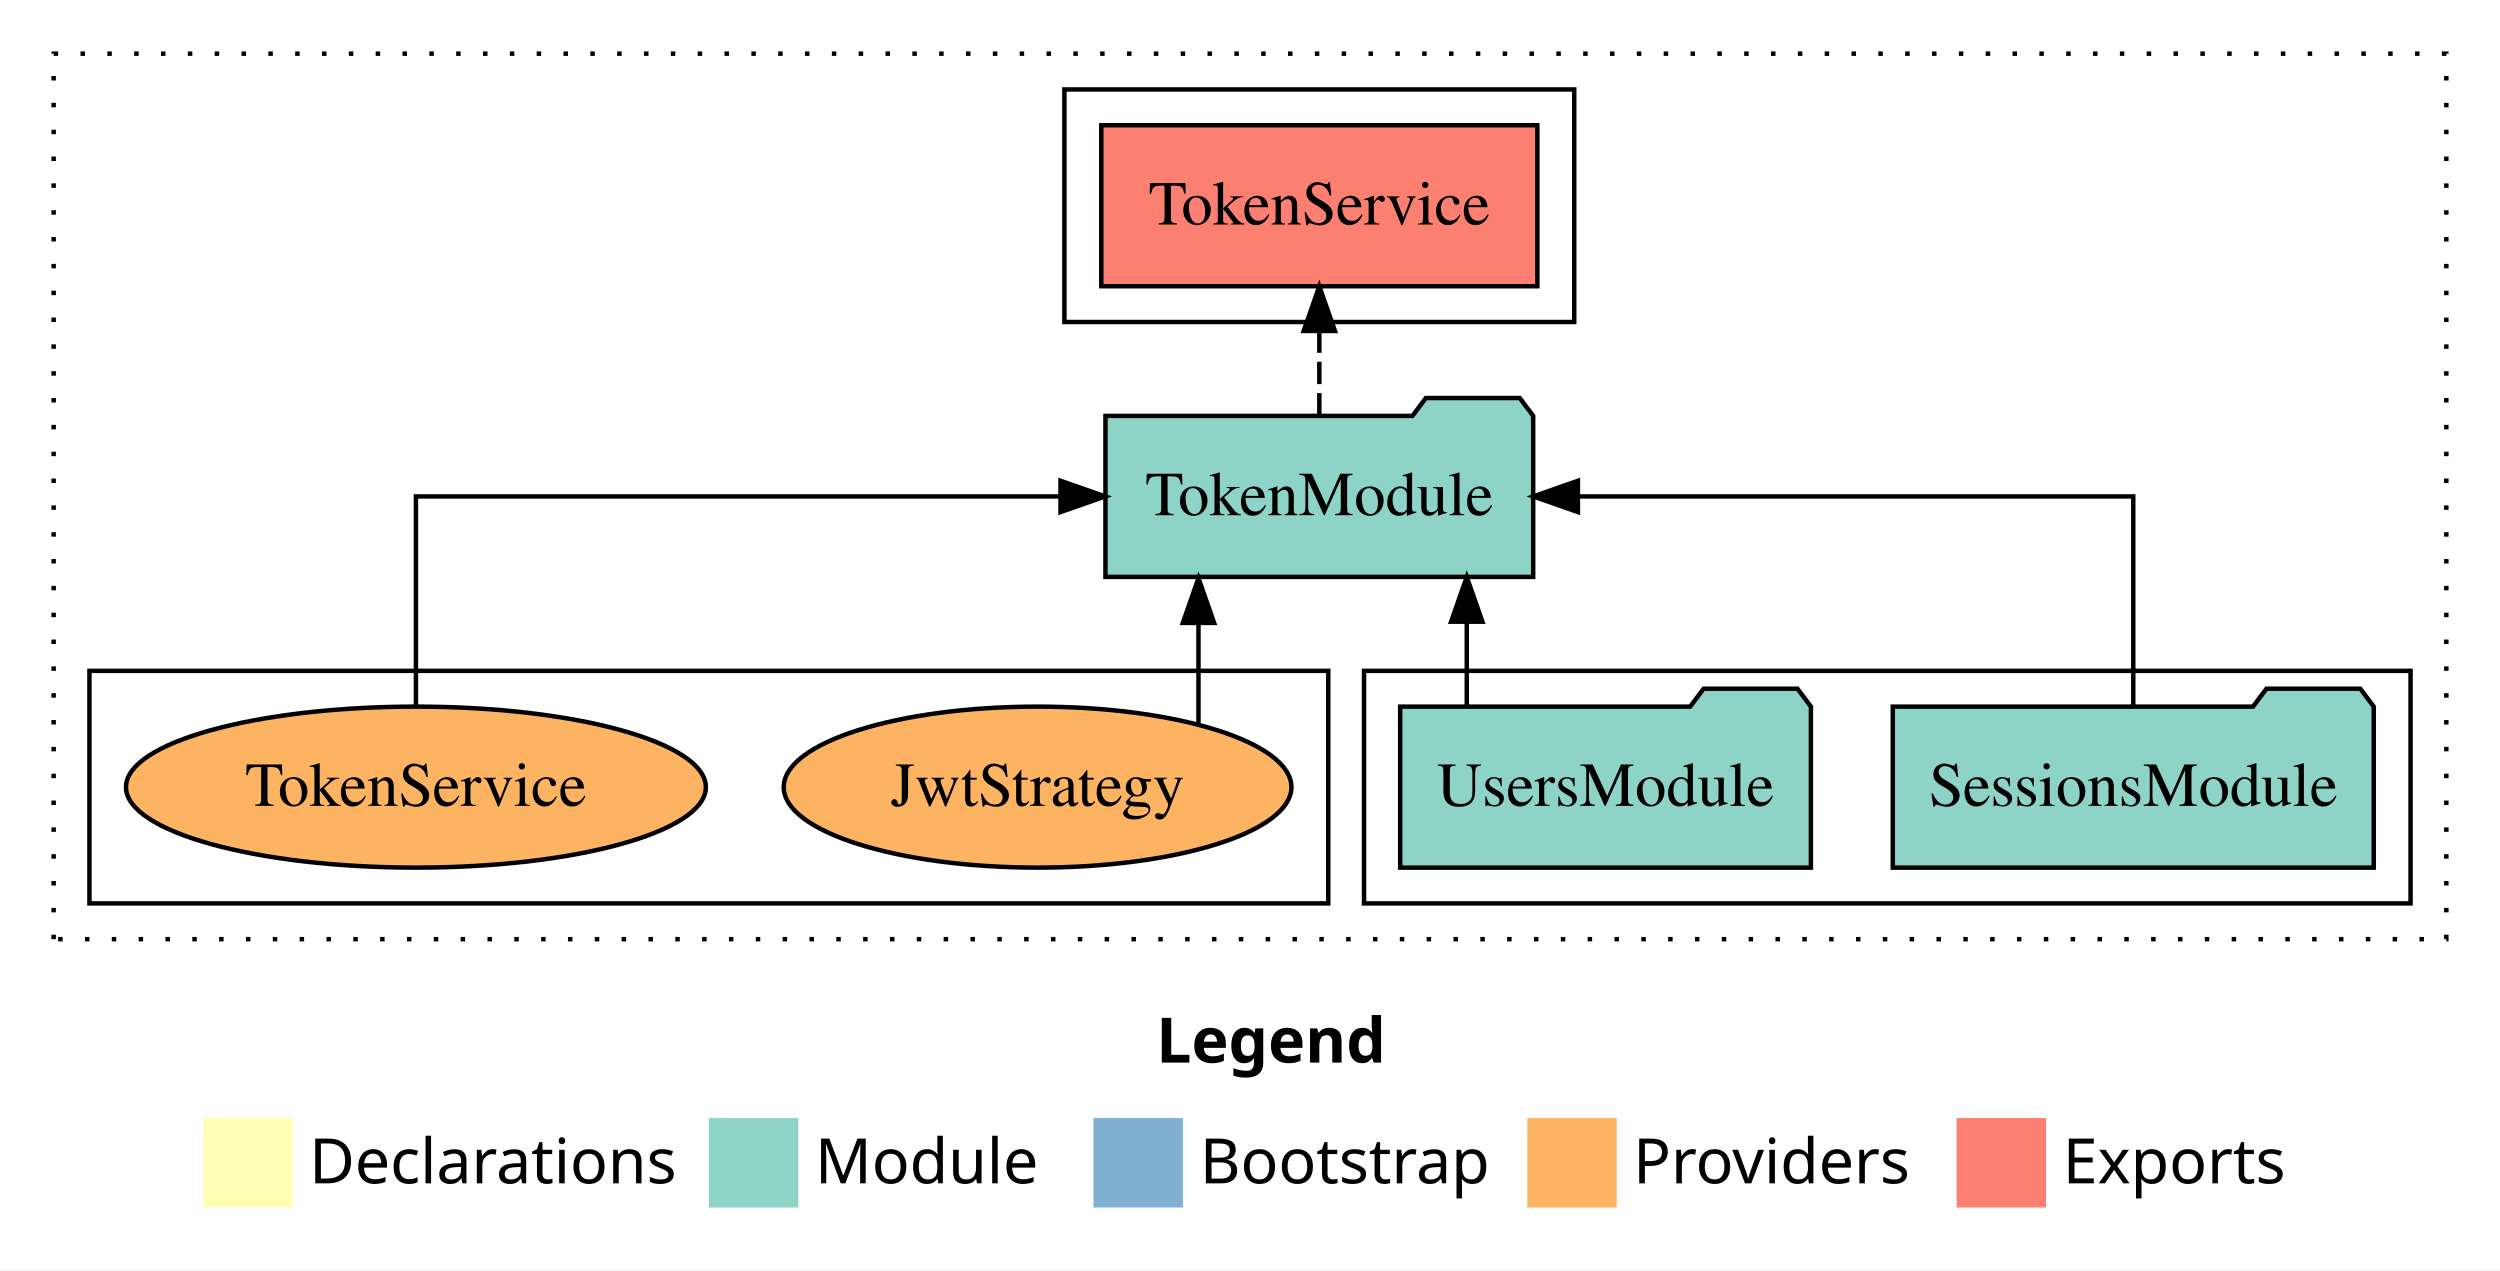
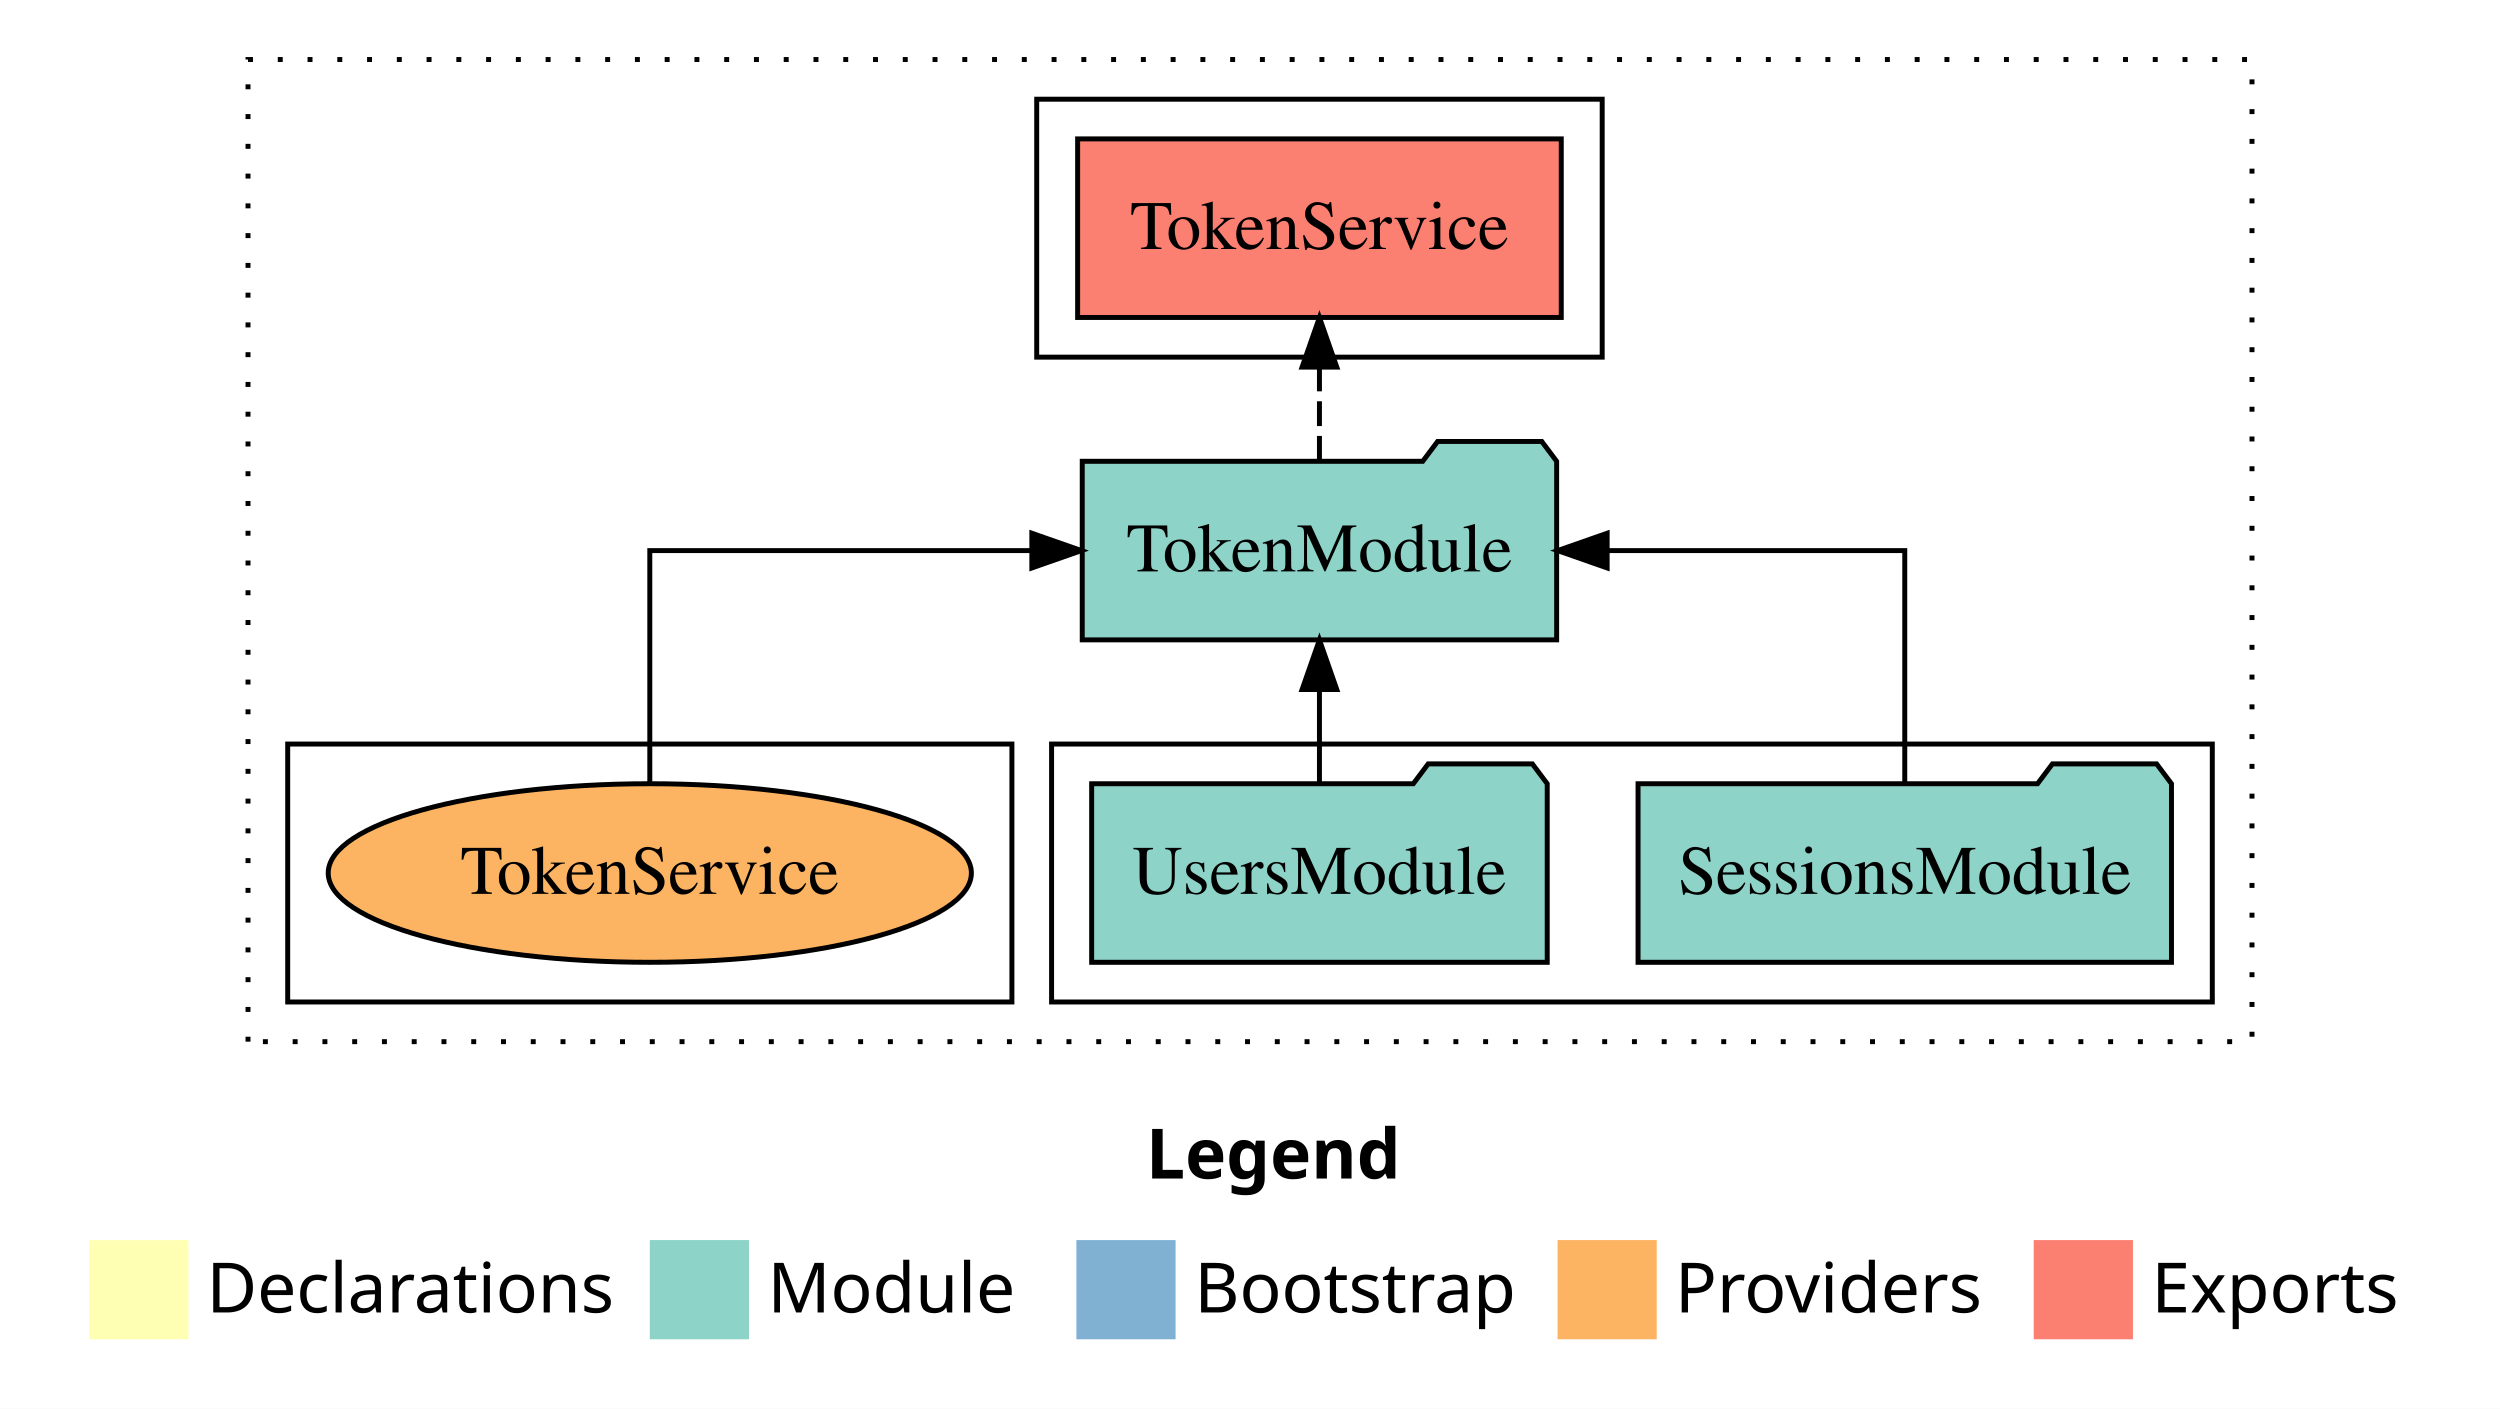
- <svg xmlns="http://www.w3.org/2000/svg" width="559pt" height="284pt" viewBox="0.00 0.00 559.00 284.00">
+ <svg xmlns="http://www.w3.org/2000/svg" width="504pt" height="284pt" viewBox="0.00 0.00 504.00 284.00">
  <g id="graph0" class="graph" transform="scale(1 1) rotate(0) translate(4 280)">
-     <polygon fill="white" stroke="transparent" points="-4,4 -4,-280 555,-280 555,4 -4,4" />
-     <text text-anchor="start" x="254.51" y="-42.4" font-family="Times-12" font-weight="bold" font-size="14.00">Legend</text>
-     <polygon fill="#ffffb3" stroke="transparent" points="41.5,-10 41.5,-30 61.5,-30 61.5,-10 41.5,-10" />
-     <text text-anchor="start" x="65.13" y="-15.4" font-family="Times-12" font-size="14.00">  Declarations</text>
-     <polygon fill="#8dd3c7" stroke="transparent" points="154.5,-10 154.5,-30 174.5,-30 174.5,-10 154.5,-10" />
-     <text text-anchor="start" x="178.23" y="-15.4" font-family="Times-12" font-size="14.00">  Module</text>
-     <polygon fill="#80b1d3" stroke="transparent" points="240.5,-10 240.5,-30 260.5,-30 260.5,-10 240.5,-10" />
-     <text text-anchor="start" x="264.28" y="-15.4" font-family="Times-12" font-size="14.00">  Bootstrap</text>
-     <polygon fill="#fdb462" stroke="transparent" points="337.5,-10 337.5,-30 357.5,-30 357.5,-10 337.5,-10" />
-     <text text-anchor="start" x="361.17" y="-15.4" font-family="Times-12" font-size="14.00">  Providers</text>
-     <polygon fill="#fb8072" stroke="transparent" points="433.5,-10 433.5,-30 453.5,-30 453.5,-10 433.5,-10" />
-     <text text-anchor="start" x="457.23" y="-15.4" font-family="Times-12" font-size="14.00">  Exports</text>
+     <polygon fill="white" stroke="transparent" points="-4,4 -4,-280 500,-280 500,4 -4,4" />
+     <text text-anchor="start" x="227.01" y="-42.4" font-family="Times-12" font-weight="bold" font-size="14.00">Legend</text>
+     <polygon fill="#ffffb3" stroke="transparent" points="14,-10 14,-30 34,-30 34,-10 14,-10" />
+     <text text-anchor="start" x="37.63" y="-15.4" font-family="Times-12" font-size="14.00">  Declarations</text>
+     <polygon fill="#8dd3c7" stroke="transparent" points="127,-10 127,-30 147,-30 147,-10 127,-10" />
+     <text text-anchor="start" x="150.73" y="-15.4" font-family="Times-12" font-size="14.00">  Module</text>
+     <polygon fill="#80b1d3" stroke="transparent" points="213,-10 213,-30 233,-30 233,-10 213,-10" />
+     <text text-anchor="start" x="236.78" y="-15.4" font-family="Times-12" font-size="14.00">  Bootstrap</text>
+     <polygon fill="#fdb462" stroke="transparent" points="310,-10 310,-30 330,-30 330,-10 310,-10" />
+     <text text-anchor="start" x="333.67" y="-15.4" font-family="Times-12" font-size="14.00">  Providers</text>
+     <polygon fill="#fb8072" stroke="transparent" points="406,-10 406,-30 426,-30 426,-10 406,-10" />
+     <text text-anchor="start" x="429.73" y="-15.4" font-family="Times-12" font-size="14.00">  Exports</text>
    <g id="clust1" class="cluster">
-       <polygon fill="none" stroke="black" stroke-dasharray="1,5" points="8,-70 8,-268 543,-268 543,-70 8,-70" />
+       <polygon fill="none" stroke="black" stroke-dasharray="1,5" points="46,-70 46,-268 450,-268 450,-70 46,-70" />
    </g>
    <g id="clust3" class="cluster">
-       <polygon fill="none" stroke="black" points="301,-78 301,-130 535,-130 535,-78 301,-78" />
+       <polygon fill="none" stroke="black" points="208,-78 208,-130 442,-130 442,-78 208,-78" />
    </g>
    <g id="clust4" class="cluster">
-       <polygon fill="none" stroke="black" points="234,-208 234,-260 348,-260 348,-208 234,-208" />
+       <polygon fill="none" stroke="black" points="205,-208 205,-260 319,-260 319,-208 205,-208" />
    </g>
    <g id="clust6" class="cluster">
-       <polygon fill="none" stroke="black" points="16,-78 16,-130 293,-130 293,-78 16,-78" />
+       <polygon fill="none" stroke="black" points="54,-78 54,-130 200,-130 200,-78 54,-78" />
    </g>
    <g id="node1" class="node">
-       <polygon fill="#8dd3c7" stroke="black" points="526.77,-122 523.77,-126 502.77,-126 499.77,-122 419.23,-122 419.23,-86 526.77,-86 526.77,-122" />
-       <text text-anchor="middle" x="473" y="-99.8" font-family="Times,serif" font-size="14.00">SessionsModule</text>
+       <polygon fill="#8dd3c7" stroke="black" points="433.77,-122 430.77,-126 409.77,-126 406.77,-122 326.23,-122 326.23,-86 433.77,-86 433.77,-122" />
+       <text text-anchor="middle" x="380" y="-99.8" font-family="Times,serif" font-size="14.00">SessionsModule</text>
    </g>
    <g id="node3" class="node">
-       <polygon fill="#8dd3c7" stroke="black" points="338.82,-187 335.82,-191 314.82,-191 311.82,-187 243.18,-187 243.18,-151 338.82,-151 338.82,-187" />
-       <text text-anchor="middle" x="291" y="-164.8" font-family="Times,serif" font-size="14.00">TokenModule</text>
+       <polygon fill="#8dd3c7" stroke="black" points="309.82,-187 306.82,-191 285.82,-191 282.82,-187 214.18,-187 214.18,-151 309.82,-151 309.82,-187" />
+       <text text-anchor="middle" x="262" y="-164.8" font-family="Times,serif" font-size="14.00">TokenModule</text>
    </g>
    <g id="edge1" class="edge">
-       <path fill="none" stroke="black" d="M473,-122.11C473,-141.34 473,-169 473,-169 473,-169 348.82,-169 348.82,-169" />
-       <polygon fill="black" stroke="black" points="348.82,-165.5 338.82,-169 348.82,-172.5 348.82,-165.5" />
+       <path fill="none" stroke="black" d="M380,-122.11C380,-141.34 380,-169 380,-169 380,-169 320,-169 320,-169" />
+       <polygon fill="black" stroke="black" points="320,-165.5 310,-169 320,-172.5 320,-165.5" />
    </g>
    <g id="node2" class="node">
-       <polygon fill="#8dd3c7" stroke="black" points="400.92,-122 397.92,-126 376.92,-126 373.92,-122 309.08,-122 309.08,-86 400.92,-86 400.92,-122" />
-       <text text-anchor="middle" x="355" y="-99.8" font-family="Times,serif" font-size="14.00">UsersModule</text>
+       <polygon fill="#8dd3c7" stroke="black" points="307.92,-122 304.92,-126 283.92,-126 280.92,-122 216.08,-122 216.08,-86 307.92,-86 307.92,-122" />
+       <text text-anchor="middle" x="262" y="-99.8" font-family="Times,serif" font-size="14.00">UsersModule</text>
    </g>
    <g id="edge2" class="edge">
-       <path fill="none" stroke="black" d="M323.97,-122.11C323.97,-122.11 323.97,-140.99 323.97,-140.99" />
-       <polygon fill="black" stroke="black" points="320.47,-140.99 323.97,-150.99 327.47,-140.99 320.47,-140.99" />
+       <path fill="none" stroke="black" d="M262,-122.11C262,-122.11 262,-140.99 262,-140.99" />
+       <polygon fill="black" stroke="black" points="258.5,-140.99 262,-150.99 265.5,-140.99 258.5,-140.99" />
    </g>
    <g id="node4" class="node">
-       <polygon fill="#fb8072" stroke="black" points="339.75,-252 242.25,-252 242.25,-216 339.75,-216 339.75,-252" />
-       <text text-anchor="middle" x="291" y="-229.8" font-family="Times,serif" font-size="14.00">TokenService </text>
+       <polygon fill="#fb8072" stroke="black" points="310.75,-252 213.25,-252 213.25,-216 310.75,-216 310.75,-252" />
+       <text text-anchor="middle" x="262" y="-229.8" font-family="Times,serif" font-size="14.00">TokenService </text>
    </g>
    <g id="edge3" class="edge">
-       <path fill="none" stroke="black" stroke-dasharray="5,2" d="M291,-187.11C291,-187.11 291,-205.99 291,-205.99" />
-       <polygon fill="black" stroke="black" points="287.5,-205.99 291,-215.99 294.5,-205.99 287.5,-205.99" />
+       <path fill="none" stroke="black" stroke-dasharray="5,2" d="M262,-187.11C262,-187.11 262,-205.99 262,-205.99" />
+       <polygon fill="black" stroke="black" points="258.5,-205.99 262,-215.99 265.5,-205.99 258.5,-205.99" />
    </g>
    <g id="node5" class="node">
-       <ellipse fill="#fdb462" stroke="black" cx="228" cy="-104" rx="56.76" ry="18" />
-       <text text-anchor="middle" x="228" y="-99.8" font-family="Times,serif" font-size="14.00">JwtStrategy</text>
+       <ellipse fill="#fdb462" stroke="black" cx="127" cy="-104" rx="64.83" ry="18" />
+       <text text-anchor="middle" x="127" y="-99.8" font-family="Times,serif" font-size="14.00">TokenService</text>
    </g>
    <g id="edge4" class="edge">
-       <path fill="none" stroke="black" d="M263.98,-118.1C263.98,-118.1 263.98,-140.72 263.98,-140.72" />
-       <polygon fill="black" stroke="black" points="260.48,-140.72 263.98,-150.72 267.48,-140.72 260.48,-140.72" />
-     </g>
-     <g id="node6" class="node">
-       <ellipse fill="#fdb462" stroke="black" cx="89" cy="-104" rx="64.83" ry="18" />
-       <text text-anchor="middle" x="89" y="-99.8" font-family="Times,serif" font-size="14.00">TokenService</text>
-     </g>
-     <g id="edge5" class="edge">
-       <path fill="none" stroke="black" d="M89,-122.11C89,-141.34 89,-169 89,-169 89,-169 233.13,-169 233.13,-169" />
-       <polygon fill="black" stroke="black" points="233.13,-172.5 243.13,-169 233.13,-165.5 233.13,-172.5" />
+       <path fill="none" stroke="black" d="M127,-122.11C127,-141.34 127,-169 127,-169 127,-169 204.02,-169 204.02,-169" />
+       <polygon fill="black" stroke="black" points="204.02,-172.5 214.02,-169 204.02,-165.5 204.02,-172.5" />
    </g>
  </g>
</svg>
